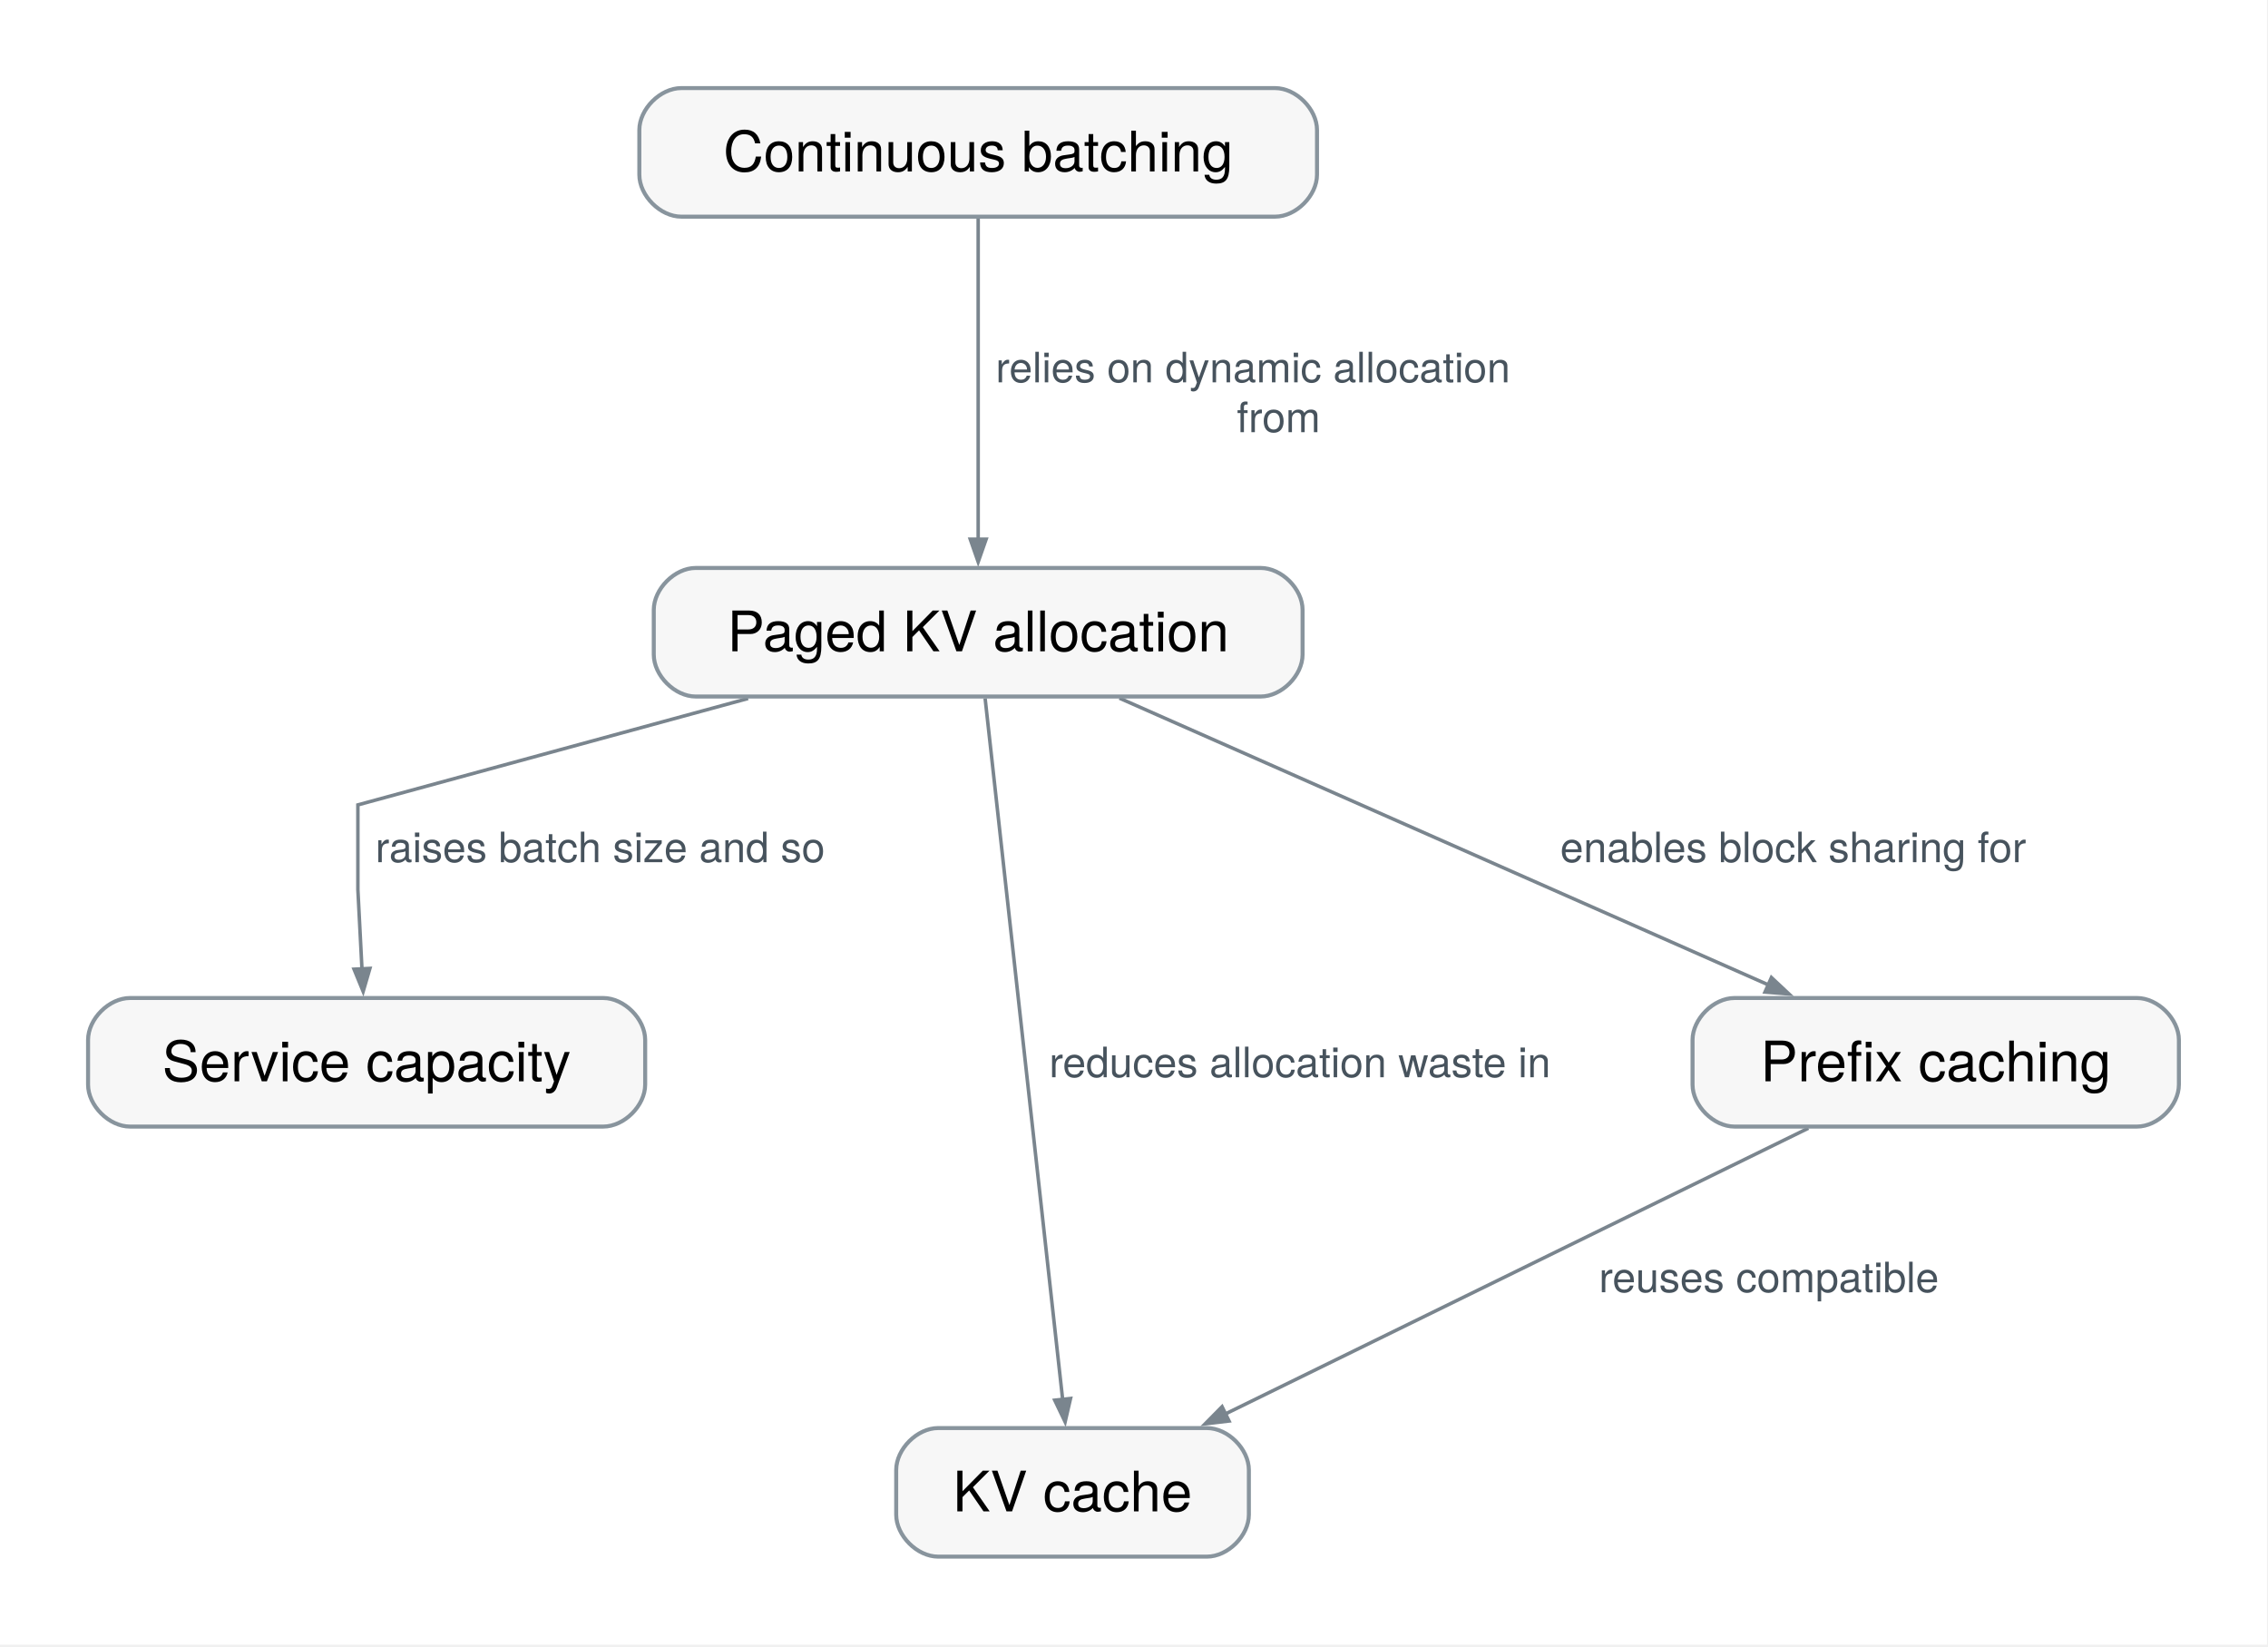
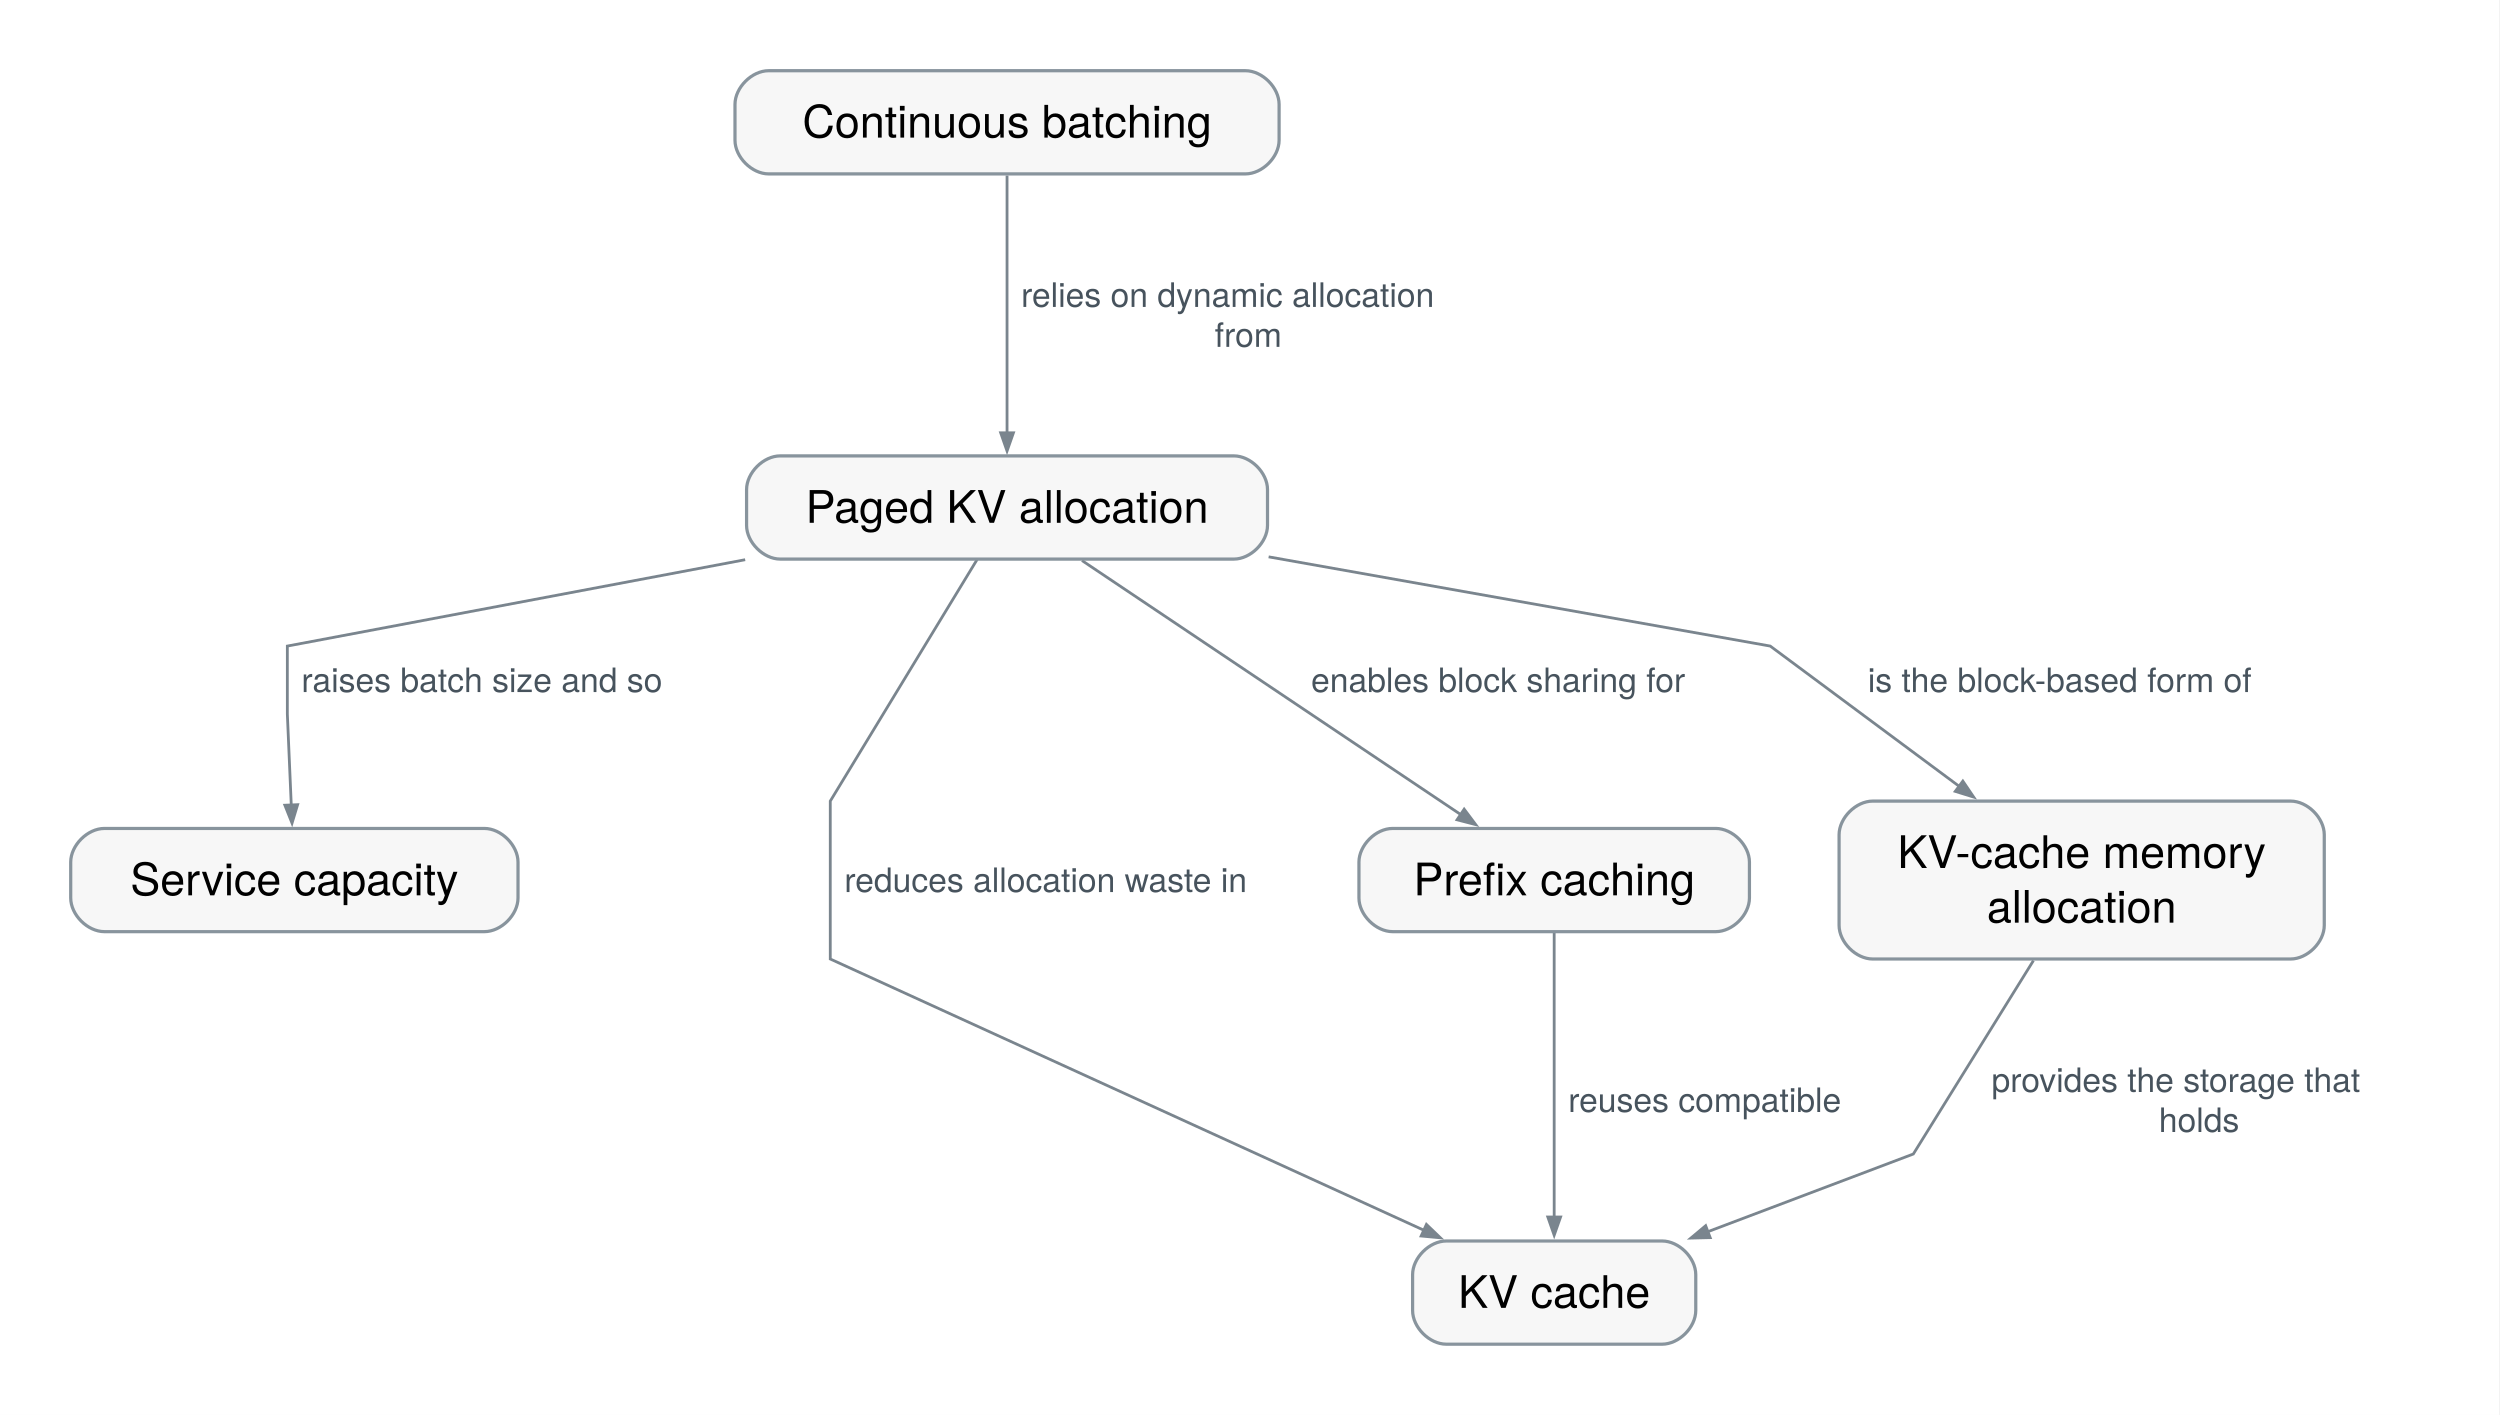
- <svg xmlns="http://www.w3.org/2000/svg" xmlns:xlink="http://www.w3.org/1999/xlink" width="649pt" height="471pt" viewBox="0.00 0.00 649.00 471.00" font-family="Helvetica Neue, Helvetica, Arial, sans-serif" role="group" aria-label="How does Paged KV allocation connect?">
-   <g id="graph0" class="graph" transform="scale(1 1) rotate(0) translate(25.2 445.32)">
-     <polygon fill="white" stroke="none" points="-25.2,25.2 -25.2,-445.32 623.5,-445.32 623.5,25.2 -25.2,25.2" />
+ <svg xmlns="http://www.w3.org/2000/svg" xmlns:xlink="http://www.w3.org/1999/xlink" width="891pt" height="504pt" viewBox="0.00 0.00 891.00 504.00" font-family="Helvetica Neue, Helvetica, Arial, sans-serif" role="group" aria-label="How does Paged KV allocation connect?">
+   <g id="graph0" class="graph" transform="scale(1 1) rotate(0) translate(25.2 479.07)">
+     <polygon fill="white" stroke="none" points="-25.2,25.2 -25.2,-479.07 865.52,-479.07 865.52,25.2 -25.2,25.2" />
    <g id="relation-rel.paged-kv.service-capacity" class="edge">
-       <path fill="none" stroke="#7a858e" d="M188.87,-245.5C138.35,-231.73 77.21,-215.06 77.21,-215.06 77.21,-215.06 77.21,-190.81 77.21,-190.81 77.21,-190.81 77.78,-179.7 78.38,-168.12" />
-       <polygon fill="#7a858e" stroke="#7a858e" points="80.65,-168.28 78.72,-161.68 76.11,-168.05 80.65,-168.28" />
-       <text xml:space="preserve" text-anchor="start" x="82.21" y="-198.66" font-family="Helvetica Neue" font-size="12.00" fill="#47535d" paint-order="stroke" stroke="white" stroke-width="4" stroke-linejoin="round">raises batch size and so</text>
+       <path fill="none" stroke="#7a858e" d="M240.38,-279.59C167.04,-265.76 77.21,-248.81 77.21,-248.81 77.21,-248.81 77.21,-224.56 77.21,-224.56 77.21,-224.56 77.94,-207.68 78.61,-192.11" />
+       <polygon fill="#7a858e" stroke="#7a858e" points="80.87,-192.28 78.88,-185.69 76.33,-192.09 80.87,-192.28" />
+       <text xml:space="preserve" text-anchor="start" x="82.21" y="-232.41" font-family="Helvetica Neue" font-size="12.00" fill="#47535d" paint-order="stroke" stroke="white" stroke-width="4" stroke-linejoin="round">raises batch size and so</text>
    </g>
    <g id="relation-rel.paged-kv.kv-cache" class="edge">
-       <path fill="none" stroke="#7a858e" d="M256.7,-245.5C261.44,-202.65 273.43,-94.22 278.91,-44.73" />
-       <polygon fill="#7a858e" stroke="#7a858e" points="281.14,-45.25 279.59,-38.54 276.62,-44.75 281.14,-45.25" />
-       <text xml:space="preserve" text-anchor="start" x="275.01" y="-137.15" font-family="Helvetica Neue" font-size="12.00" fill="#47535d" paint-order="stroke" stroke="white" stroke-width="4" stroke-linejoin="round">reduces allocation waste in</text>
+       <path fill="none" stroke="#7a858e" d="M323.02,-279.62C305.05,-250.05 270.71,-193.56 270.71,-193.56 270.71,-193.56 270.71,-137.28 270.71,-137.28 270.71,-137.28 408.33,-74.4 482.55,-40.48" />
+       <polygon fill="#7a858e" stroke="#7a858e" points="483.18,-42.69 488.15,-37.92 481.29,-38.56 483.18,-42.69" />
+       <text xml:space="preserve" text-anchor="start" x="275.71" y="-161.15" font-family="Helvetica Neue" font-size="12.00" fill="#47535d" paint-order="stroke" stroke="white" stroke-width="4" stroke-linejoin="round">reduces allocation waste in</text>
    </g>
    <g id="relation-rel.paged-kv.prefix-cache" class="edge">
-       <path fill="none" stroke="#7a858e" d="M295.14,-245.59C344.62,-223.74 428.28,-186.78 480.9,-163.54" />
-       <polygon fill="#7a858e" stroke="#7a858e" points="481.7,-165.67 486.73,-160.96 479.86,-161.51 481.7,-165.67" />
-       <text xml:space="preserve" text-anchor="start" x="421.25" y="-198.66" font-family="Helvetica Neue" font-size="12.00" fill="#47535d" paint-order="stroke" stroke="white" stroke-width="4" stroke-linejoin="round">enables block sharing for</text>
+       <path fill="none" stroke="#7a858e" d="M360.42,-279.29C395.62,-255.68 457.53,-214.16 495.65,-188.59" />
+       <polygon fill="#7a858e" stroke="#7a858e" points="496.63,-190.68 500.76,-185.17 494.09,-186.9 496.63,-190.68" />
+       <text xml:space="preserve" text-anchor="start" x="442.06" y="-232.41" font-family="Helvetica Neue" font-size="12.00" fill="#47535d" paint-order="stroke" stroke="white" stroke-width="4" stroke-linejoin="round">enables block sharing for</text>
+     </g>
+     <g id="relation-rel.paged-kv.kv-memory-allocation" class="edge">
+       <path fill="none" stroke="#7a858e" d="M426.94,-280.61C505.67,-266.61 605.71,-248.81 605.71,-248.81 605.71,-248.81 642.17,-221.75 673.3,-198.64" />
+       <polygon fill="#7a858e" stroke="#7a858e" points="674.36,-200.69 678.22,-194.99 671.65,-197.03 674.36,-200.69" />
+       <text xml:space="preserve" text-anchor="start" x="640.48" y="-232.41" font-family="Helvetica Neue" font-size="12.00" fill="#47535d" paint-order="stroke" stroke="white" stroke-width="4" stroke-linejoin="round">is the block-based form of</text>
    </g>
    <g id="relation-rel.prefix-cache.kv-cache" class="edge">
-       <path fill="none" stroke="#7a858e" d="M492.26,-122.56C447.85,-100.8 372.86,-64.05 325.39,-40.79" />
-       <polygon fill="#7a858e" stroke="#7a858e" points="326.5,-38.8 319.66,-37.99 324.5,-42.89 326.5,-38.8" />
-       <text xml:space="preserve" text-anchor="start" x="432.33" y="-75.63" font-family="Helvetica Neue" font-size="12.00" fill="#47535d" paint-order="stroke" stroke="white" stroke-width="4" stroke-linejoin="round">reuses compatible</text>
+       <path fill="none" stroke="#7a858e" d="M528.71,-146.64C528.71,-121.19 528.71,-74.26 528.71,-45.05" />
+       <polygon fill="#7a858e" stroke="#7a858e" points="530.99,-45.33 528.71,-38.83 526.44,-45.33 530.99,-45.33" />
+       <text xml:space="preserve" text-anchor="start" x="533.71" y="-82.75" font-family="Helvetica Neue" font-size="12.00" fill="#47535d" paint-order="stroke" stroke="white" stroke-width="4" stroke-linejoin="round">reuses compatible</text>
    </g>
    <g id="relation-rel.continuous-batching.paged-kv" class="edge">
-       <path fill="none" stroke="#7a858e" d="M254.71,-382.77C254.71,-359.19 254.71,-317.66 254.71,-290.86" />
-       <polygon fill="#7a858e" stroke="#7a858e" points="256.99,-291.07 254.71,-284.57 252.44,-291.07 256.99,-291.07" />
-       <text xml:space="preserve" text-anchor="start" x="259.71" y="-335.94" font-family="Helvetica Neue" font-size="12.00" fill="#47535d" paint-order="stroke" stroke="white" stroke-width="4" stroke-linejoin="round">relies on dynamic allocation</text>
-       <text xml:space="preserve" text-anchor="start" x="328.71" y="-321.69" font-family="Helvetica Neue" font-size="12.00" fill="#47535d" paint-order="stroke" stroke="white" stroke-width="4" stroke-linejoin="round">from</text>
+       <path fill="none" stroke="#7a858e" d="M333.71,-416.52C333.71,-392.94 333.71,-351.41 333.71,-324.61" />
+       <polygon fill="#7a858e" stroke="#7a858e" points="335.99,-324.82 333.71,-318.32 331.44,-324.82 335.99,-324.82" />
+       <text xml:space="preserve" text-anchor="start" x="338.71" y="-369.69" font-family="Helvetica Neue" font-size="12.00" fill="#47535d" paint-order="stroke" stroke="white" stroke-width="4" stroke-linejoin="round">relies on dynamic allocation</text>
+       <text xml:space="preserve" text-anchor="start" x="407.71" y="-355.44" font-family="Helvetica Neue" font-size="12.00" fill="#47535d" paint-order="stroke" stroke="white" stroke-width="4" stroke-linejoin="round">from</text>
+     </g>
+     <g id="relation-rel.kv-memory-allocation.kv-cache" class="edge">
+       <path fill="none" stroke="#7a858e" d="M699.52,-136.73C681.79,-108.17 656.71,-67.78 656.71,-67.78 656.71,-67.78 618.15,-53.2 583.36,-40.05" />
+       <polygon fill="#7a858e" stroke="#7a858e" points="584.31,-37.98 577.42,-37.81 582.7,-42.23 584.31,-37.98" />
+       <text xml:space="preserve" text-anchor="start" x="684.57" y="-89.88" font-family="Helvetica Neue" font-size="12.00" fill="#47535d" paint-order="stroke" stroke="white" stroke-width="4" stroke-linejoin="round">provides the storage that</text>
+       <text xml:space="preserve" text-anchor="start" x="744.2" y="-75.63" font-family="Helvetica Neue" font-size="12.00" fill="#47535d" paint-order="stroke" stroke="white" stroke-width="4" stroke-linejoin="round">holds</text>
    </g>
    <g id="concept-mlsys.paged-kv" class="node">
      <g id="a_concept-mlsys.paged-kv">
        <a xlink:title="Managing attention state in blocks to reduce allocation waste and support sharing.">
-           <path fill="#f7f7f7" stroke="#88949d" stroke-width="1.15" d="M335.54,-282.84C335.54,-282.84 173.88,-282.84 173.88,-282.84 167.88,-282.84 161.88,-276.84 161.88,-270.84 161.88,-270.84 161.88,-258.06 161.88,-258.06 161.88,-252.06 167.88,-246.06 173.88,-246.06 173.88,-246.06 335.54,-246.06 335.54,-246.06 341.54,-246.06 347.54,-252.06 347.54,-258.06 347.54,-258.06 347.54,-270.84 347.54,-270.84 347.54,-276.84 341.54,-282.84 335.54,-282.84" />
-           <text xml:space="preserve" text-anchor="middle" x="254.71" y="-259" font-family="Helvetica Neue" font-size="16.00">Paged KV allocation</text>
+           <path fill="#f7f7f7" stroke="#88949d" stroke-width="1.15" d="M414.54,-316.59C414.54,-316.59 252.88,-316.59 252.88,-316.59 246.88,-316.59 240.88,-310.59 240.88,-304.59 240.88,-304.59 240.88,-291.81 240.88,-291.81 240.88,-285.81 246.88,-279.81 252.88,-279.81 252.88,-279.81 414.54,-279.81 414.54,-279.81 420.54,-279.81 426.54,-285.81 426.54,-291.81 426.54,-291.81 426.54,-304.59 426.54,-304.59 426.54,-310.59 420.54,-316.59 414.54,-316.59" />
+           <text xml:space="preserve" text-anchor="middle" x="333.71" y="-292.75" font-family="Helvetica Neue" font-size="16.00">Paged KV allocation</text>
        </a>
      </g>
    </g>
    <g id="concept-mlsys.service-capacity" class="node">
      <g id="a_concept-mlsys.service-capacity">
        <a xlink:title="The completion rate supported by a service under a stated workload and operating point.">
-           <path fill="#f7f7f7" stroke="#88949d" stroke-width="1.15" d="M147.42,-159.81C147.42,-159.81 12,-159.81 12,-159.81 6,-159.81 0,-153.81 0,-147.81 0,-147.81 0,-135.03 0,-135.03 0,-129.03 6,-123.03 12,-123.03 12,-123.03 147.42,-123.03 147.42,-123.03 153.42,-123.03 159.42,-129.03 159.42,-135.03 159.42,-135.03 159.42,-147.81 159.42,-147.81 159.42,-153.81 153.42,-159.81 147.42,-159.81" />
-           <text xml:space="preserve" text-anchor="middle" x="79.71" y="-135.97" font-family="Helvetica Neue" font-size="16.00">Service capacity</text>
+           <path fill="#f7f7f7" stroke="#88949d" stroke-width="1.15" d="M147.42,-183.81C147.42,-183.81 12,-183.81 12,-183.81 6,-183.81 0,-177.81 0,-171.81 0,-171.81 0,-159.03 0,-159.03 0,-153.03 6,-147.03 12,-147.03 12,-147.03 147.42,-147.03 147.42,-147.03 153.42,-147.03 159.42,-153.03 159.42,-159.03 159.42,-159.03 159.42,-171.81 159.42,-171.81 159.42,-177.81 153.42,-183.81 147.42,-183.81" />
+           <text xml:space="preserve" text-anchor="middle" x="79.71" y="-159.97" font-family="Helvetica Neue" font-size="16.00">Service capacity</text>
        </a>
      </g>
    </g>
    <g id="concept-mlsys.kv-cache" class="node">
      <g id="a_concept-mlsys.kv-cache">
        <a xlink:title="Retained attention keys and values reused during autoregressive execution.">
-           <path fill="#f7f7f7" stroke="#88949d" stroke-width="1.15" d="M320.17,-36.78C320.17,-36.78 243.25,-36.78 243.25,-36.78 237.25,-36.78 231.25,-30.78 231.25,-24.78 231.25,-24.78 231.25,-12 231.25,-12 231.25,-6 237.25,0 243.25,0 243.25,0 320.17,0 320.17,0 326.17,0 332.17,-6 332.17,-12 332.17,-12 332.17,-24.78 332.17,-24.78 332.17,-30.78 326.17,-36.78 320.17,-36.78" />
-           <text xml:space="preserve" text-anchor="middle" x="281.71" y="-12.94" font-family="Helvetica Neue" font-size="16.00">KV cache</text>
+           <path fill="#f7f7f7" stroke="#88949d" stroke-width="1.15" d="M567.17,-36.78C567.17,-36.78 490.25,-36.78 490.25,-36.78 484.25,-36.78 478.25,-30.78 478.25,-24.78 478.25,-24.78 478.25,-12 478.25,-12 478.25,-6 484.25,0 490.25,0 490.25,0 567.17,0 567.17,0 573.17,0 579.17,-6 579.17,-12 579.17,-12 579.17,-24.78 579.17,-24.78 579.17,-30.78 573.17,-36.78 567.17,-36.78" />
+           <text xml:space="preserve" text-anchor="middle" x="528.71" y="-12.94" font-family="Helvetica Neue" font-size="16.00">KV cache</text>
        </a>
      </g>
    </g>
    <g id="concept-mlsys.prefix-cache" class="node">
      <g id="a_concept-mlsys.prefix-cache">
        <a xlink:title="Reusing compatible computed state for an identical request prefix.">
-           <path fill="#f7f7f7" stroke="#88949d" stroke-width="1.15" d="M586.3,-159.81C586.3,-159.81 471.13,-159.81 471.13,-159.81 465.13,-159.81 459.13,-153.81 459.13,-147.81 459.13,-147.81 459.13,-135.03 459.13,-135.03 459.13,-129.03 465.13,-123.03 471.13,-123.03 471.13,-123.03 586.3,-123.03 586.3,-123.03 592.3,-123.03 598.3,-129.03 598.3,-135.03 598.3,-135.03 598.3,-147.81 598.3,-147.81 598.3,-153.81 592.3,-159.81 586.3,-159.81" />
-           <text xml:space="preserve" text-anchor="middle" x="528.71" y="-135.97" font-family="Helvetica Neue" font-size="16.00">Prefix caching</text>
+           <path fill="#f7f7f7" stroke="#88949d" stroke-width="1.15" d="M586.3,-183.81C586.3,-183.81 471.13,-183.81 471.13,-183.81 465.13,-183.81 459.13,-177.81 459.13,-171.81 459.13,-171.81 459.13,-159.03 459.13,-159.03 459.13,-153.03 465.13,-147.03 471.13,-147.03 471.13,-147.03 586.3,-147.03 586.3,-147.03 592.3,-147.03 598.3,-153.03 598.3,-159.03 598.3,-159.03 598.3,-171.81 598.3,-171.81 598.3,-177.81 592.3,-183.81 586.3,-183.81" />
+           <text xml:space="preserve" text-anchor="middle" x="528.71" y="-159.97" font-family="Helvetica Neue" font-size="16.00">Prefix caching</text>
        </a>
      </g>
    </g>
    <g id="concept-mlsys.continuous-batching" class="node">
      <g id="a_concept-mlsys.continuous-batching">
        <a xlink:title="Scheduling at each generation iteration so finished sequences leave and new requests join a running batch.">
-           <path fill="#f7f7f7" stroke="#88949d" stroke-width="1.15" d="M339.67,-420.12C339.67,-420.12 169.75,-420.12 169.75,-420.12 163.75,-420.12 157.75,-414.12 157.75,-408.12 157.75,-408.12 157.75,-395.34 157.75,-395.34 157.75,-389.34 163.75,-383.34 169.75,-383.34 169.75,-383.34 339.67,-383.34 339.67,-383.34 345.67,-383.34 351.67,-389.34 351.67,-395.34 351.67,-395.34 351.67,-408.12 351.67,-408.12 351.67,-414.12 345.67,-420.12 339.67,-420.12" />
-           <text xml:space="preserve" text-anchor="middle" x="254.71" y="-396.28" font-family="Helvetica Neue" font-size="16.00">Continuous batching</text>
+           <path fill="#f7f7f7" stroke="#88949d" stroke-width="1.15" d="M418.67,-453.87C418.67,-453.87 248.75,-453.87 248.75,-453.87 242.75,-453.87 236.75,-447.87 236.75,-441.87 236.75,-441.87 236.75,-429.09 236.75,-429.09 236.75,-423.09 242.75,-417.09 248.75,-417.09 248.75,-417.09 418.67,-417.09 418.67,-417.09 424.67,-417.09 430.67,-423.09 430.67,-429.09 430.67,-429.09 430.67,-441.87 430.67,-441.87 430.67,-447.87 424.67,-453.87 418.67,-453.87" />
+           <text xml:space="preserve" text-anchor="middle" x="333.71" y="-430.03" font-family="Helvetica Neue" font-size="16.00">Continuous batching</text>
+         </a>
+       </g>
+     </g>
+     <g id="concept-mlsys.kv-memory-allocation" class="node">
+       <g id="a_concept-mlsys.kv-memory-allocation">
+         <a xlink:title="Laying out and allocating accelerator memory for cached attention state, which trades fragmentation and sharing against kernel compatibility and allocation cost.">
+           <path fill="#f7f7f7" stroke="#88949d" stroke-width="1.15" d="M791.17,-193.56C791.17,-193.56 642.25,-193.56 642.25,-193.56 636.25,-193.56 630.25,-187.56 630.25,-181.56 630.25,-181.56 630.25,-149.28 630.25,-149.28 630.25,-143.28 636.25,-137.28 642.25,-137.28 642.25,-137.28 791.17,-137.28 791.17,-137.28 797.17,-137.28 803.17,-143.28 803.17,-149.28 803.17,-149.28 803.17,-181.56 803.17,-181.56 803.17,-187.56 797.17,-193.56 791.17,-193.56" />
+           <text xml:space="preserve" text-anchor="middle" x="716.71" y="-169.72" font-family="Helvetica Neue" font-size="16.00">KV-cache memory</text>
+           <text xml:space="preserve" text-anchor="middle" x="716.71" y="-150.22" font-family="Helvetica Neue" font-size="16.00">allocation</text>
        </a>
      </g>
    </g>
  </g>
</svg>
